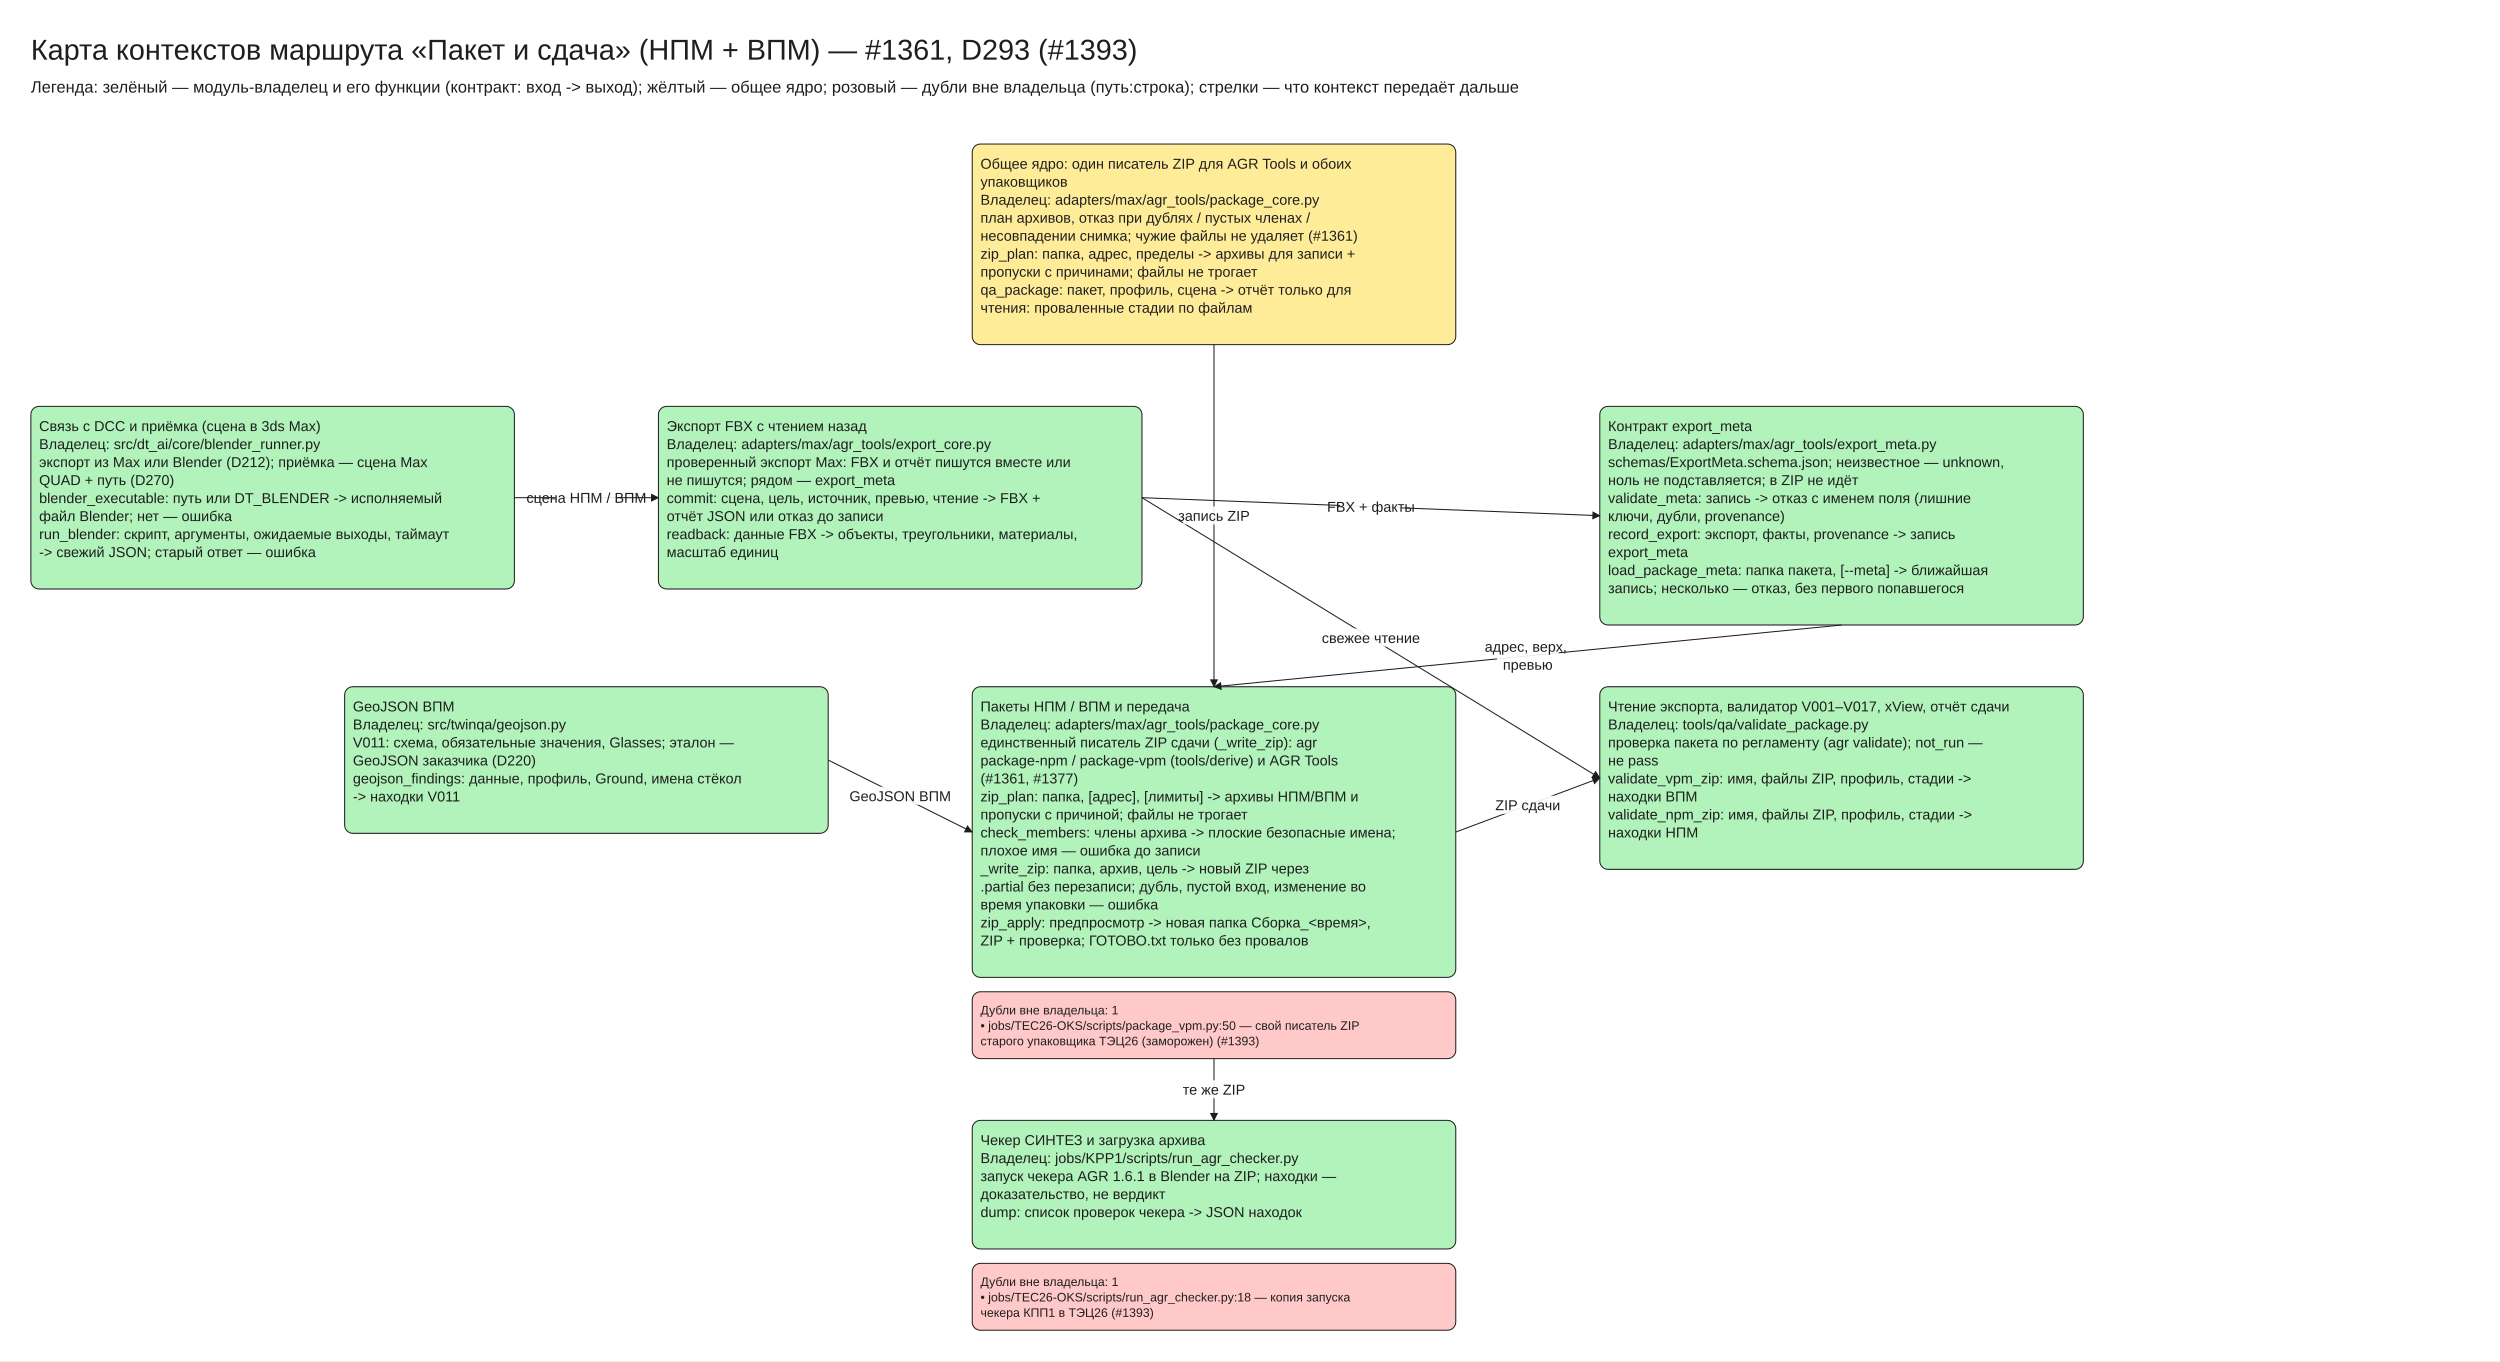
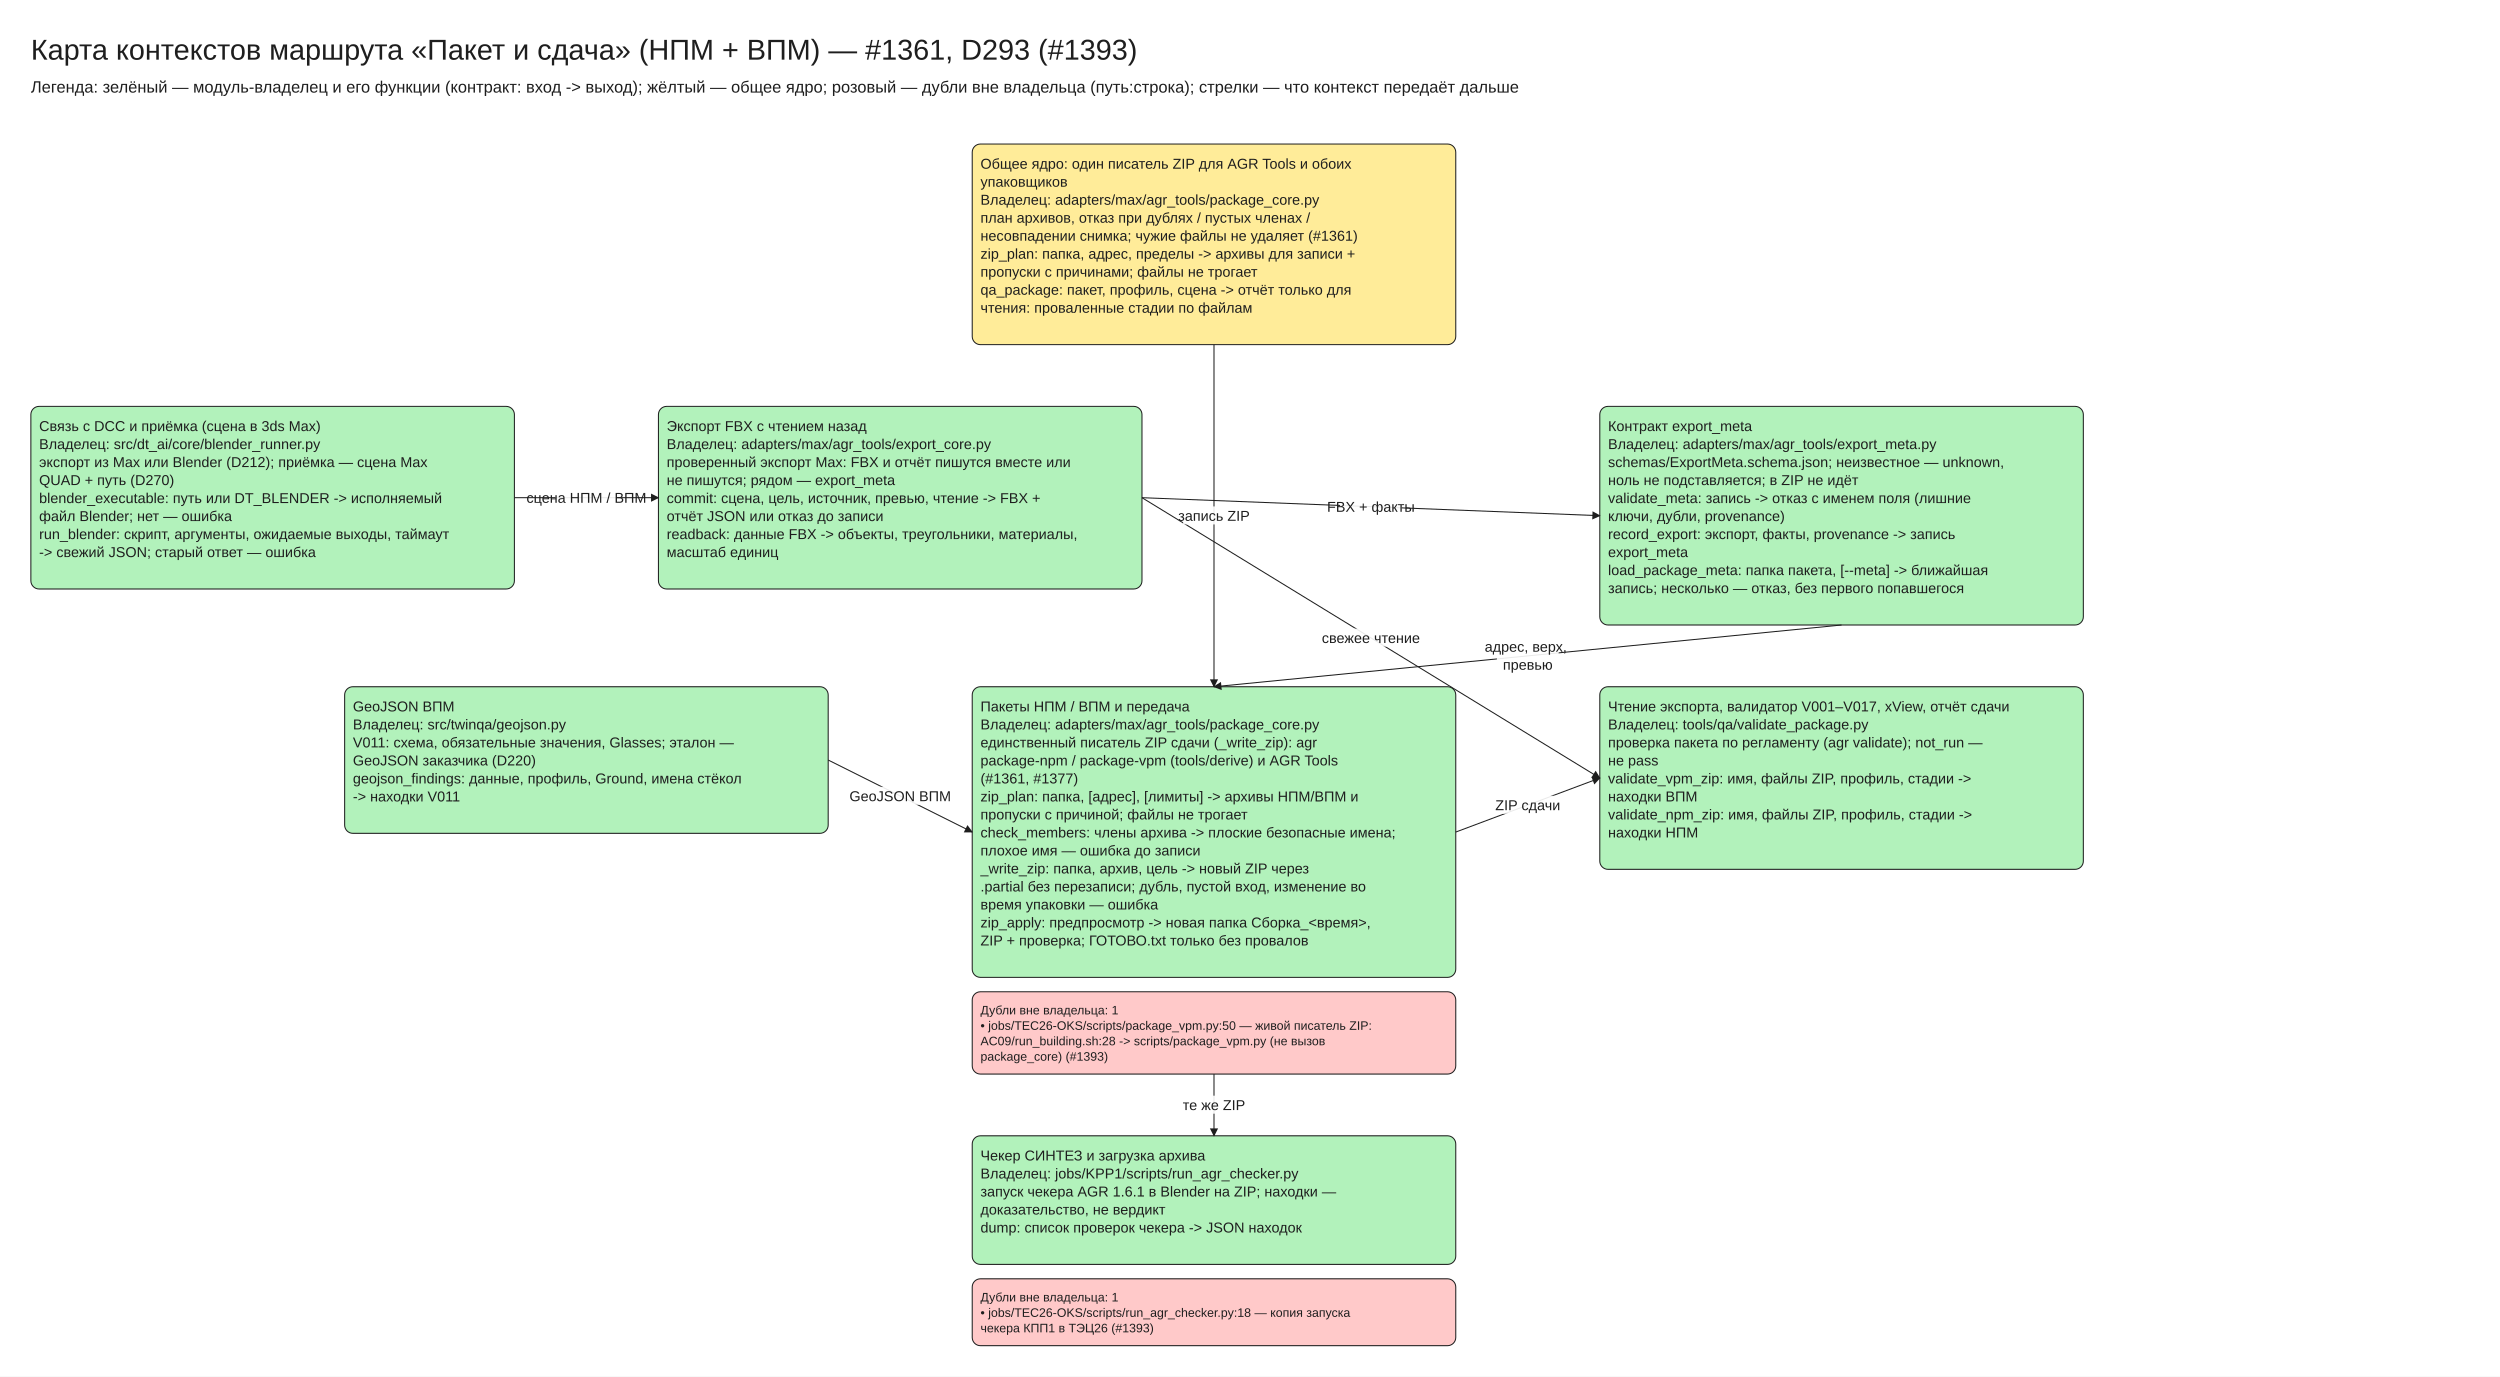
- <svg xmlns="http://www.w3.org/2000/svg" viewBox="10 -30 2430 1323" width="2430" height="1323" font-family="Segoe UI, Arial, sans-serif">
+ <svg xmlns="http://www.w3.org/2000/svg" viewBox="10 -30 2430 1338" width="2430" height="1338" font-family="Segoe UI, Arial, sans-serif">
  <defs>
    <marker id="arrow" viewBox="0 0 10 10" refX="9" refY="5" markerWidth="8" markerHeight="8" orient="auto-start-reverse">
      <path d="M0,0 L10,5 L0,10 z" fill="#1e1e1e" />
    </marker>
  </defs>
-   <rect x="10" y="-30" width="2430" height="1323" fill="#ffffff" />
+   <rect x="10" y="-30" width="2430" height="1338" fill="#ffffff" />
  <rect x="955.0" y="110" width="470" height="195.0" rx="8" fill="#ffec99" stroke="#1e1e1e" />
  <rect x="40.0" y="365.0" width="470" height="177.5" rx="8" fill="#b2f2bb" stroke="#1e1e1e" />
  <rect x="650.0" y="365.0" width="470" height="177.5" rx="8" fill="#b2f2bb" stroke="#1e1e1e" />
  <rect x="1565.0" y="365.0" width="470" height="212.5" rx="8" fill="#b2f2bb" stroke="#1e1e1e" />
  <rect x="1565.0" y="637.5" width="470" height="177.5" rx="8" fill="#b2f2bb" stroke="#1e1e1e" />
  <rect x="345.0" y="637.5" width="470" height="142.5" rx="8" fill="#b2f2bb" stroke="#1e1e1e" />
  <rect x="955.0" y="637.5" width="470" height="282.5" rx="8" fill="#b2f2bb" stroke="#1e1e1e" />
-   <rect x="955.0" y="934.0" width="470" height="65.0" rx="8" fill="#ffc9c9" stroke="#1e1e1e" />
-   <rect x="955.0" y="1059.0" width="470" height="125.0" rx="8" fill="#b2f2bb" stroke="#1e1e1e" />
-   <rect x="955.0" y="1198.0" width="470" height="65.0" rx="8" fill="#ffc9c9" stroke="#1e1e1e" />
+   <rect x="955.0" y="934.0" width="470" height="80.0" rx="8" fill="#ffc9c9" stroke="#1e1e1e" />
+   <rect x="955.0" y="1074.0" width="470" height="125.0" rx="8" fill="#b2f2bb" stroke="#1e1e1e" />
+   <rect x="955.0" y="1213.0" width="470" height="65.0" rx="8" fill="#ffc9c9" stroke="#1e1e1e" />
  <line x1="510.0" y1="453.75" x2="650.0" y2="453.75" stroke="#1e1e1e" marker-end="url(#arrow)" />
  <line x1="1120.0" y1="453.75" x2="1565.0" y2="471.25" stroke="#1e1e1e" marker-end="url(#arrow)" />
  <line x1="1120.0" y1="453.75" x2="1565.0" y2="726.25" stroke="#1e1e1e" marker-end="url(#arrow)" />
  <line x1="1800.0" y1="577.5" x2="1190.0" y2="637.5" stroke="#1e1e1e" marker-end="url(#arrow)" />
  <line x1="815.0" y1="708.75" x2="955.0" y2="778.75" stroke="#1e1e1e" marker-end="url(#arrow)" />
  <line x1="1190.0" y1="305.0" x2="1190.0" y2="637.5" stroke="#1e1e1e" marker-end="url(#arrow)" />
  <line x1="1425.0" y1="778.75" x2="1565.0" y2="726.25" stroke="#1e1e1e" marker-end="url(#arrow)" />
-   <line x1="1190.0" y1="999.0" x2="1190.0" y2="1059.0" stroke="#1e1e1e" marker-end="url(#arrow)" />
+   <line x1="1190.0" y1="1014.0" x2="1190.0" y2="1074.0" stroke="#1e1e1e" marker-end="url(#arrow)" />
  <text x="40" y="0" font-size="28" text-anchor="start" fill="#1e1e1e">
    <tspan x="40" dy="28">Карта контекстов маршрута «Пакет и сдача» (НПМ + ВПМ) — #1361, D293 (#1393)</tspan>
  </text>
  <text x="40" y="44" font-size="16" text-anchor="start" fill="#1e1e1e">
    <tspan x="40" dy="16">Легенда: зелёный — модуль-владелец и его функции (контракт: вход -&gt; выход); жёлтый — общее ядро; розовый — дубли вне владельца (путь:строка); стрелки — что контекст передаёт дальше</tspan>
  </text>
  <text x="963.0" y="120.0" font-size="14" text-anchor="start" fill="#1e1e1e">
    <tspan x="963.0" dy="14">Общее ядро: один писатель ZIP для AGR Tools и обоих</tspan>
    <tspan x="963.0" dy="17.5">упаковщиков</tspan>
    <tspan x="963.0" dy="17.5">Владелец: adapters/max/agr_tools/package_core.py</tspan>
    <tspan x="963.0" dy="17.5">план архивов, отказ при дублях / пустых членах /</tspan>
    <tspan x="963.0" dy="17.5">несовпадении снимка; чужие файлы не удаляет (#1361)</tspan>
    <tspan x="963.0" dy="17.5" />
    <tspan x="963.0" dy="17.5">zip_plan: папка, адрес, пределы -&gt; архивы для записи +</tspan>
    <tspan x="963.0" dy="17.5">пропуски с причинами; файлы не трогает</tspan>
    <tspan x="963.0" dy="17.5">qa_package: пакет, профиль, сцена -&gt; отчёт только для</tspan>
    <tspan x="963.0" dy="17.5">чтения: проваленные стадии по файлам</tspan>
  </text>
  <text x="48.0" y="375.0" font-size="14" text-anchor="start" fill="#1e1e1e">
    <tspan x="48.0" dy="14">Связь с DCC и приёмка (сцена в 3ds Max)</tspan>
    <tspan x="48.0" dy="17.5">Владелец: src/dt_ai/core/blender_runner.py</tspan>
    <tspan x="48.0" dy="17.5">экспорт из Max или Blender (D212); приёмка — сцена Max</tspan>
    <tspan x="48.0" dy="17.5">QUAD + путь (D270)</tspan>
    <tspan x="48.0" dy="17.5" />
    <tspan x="48.0" dy="17.5">blender_executable: путь или DT_BLENDER -&gt; исполняемый</tspan>
    <tspan x="48.0" dy="17.5">файл Blender; нет — ошибка</tspan>
    <tspan x="48.0" dy="17.5">run_blender: скрипт, аргументы, ожидаемые выходы, таймаут</tspan>
    <tspan x="48.0" dy="17.5">-&gt; свежий JSON; старый ответ — ошибка</tspan>
  </text>
  <text x="658.0" y="375.0" font-size="14" text-anchor="start" fill="#1e1e1e">
    <tspan x="658.0" dy="14">Экспорт FBX с чтением назад</tspan>
    <tspan x="658.0" dy="17.5">Владелец: adapters/max/agr_tools/export_core.py</tspan>
    <tspan x="658.0" dy="17.5">проверенный экспорт Max: FBX и отчёт пишутся вместе или</tspan>
    <tspan x="658.0" dy="17.5">не пишутся; рядом — export_meta</tspan>
    <tspan x="658.0" dy="17.5" />
    <tspan x="658.0" dy="17.5">commit: сцена, цель, источник, превью, чтение -&gt; FBX +</tspan>
    <tspan x="658.0" dy="17.5">отчёт JSON или отказ до записи</tspan>
    <tspan x="658.0" dy="17.5">readback: данные FBX -&gt; объекты, треугольники, материалы,</tspan>
    <tspan x="658.0" dy="17.5">масштаб единиц</tspan>
  </text>
  <text x="1573.0" y="375.0" font-size="14" text-anchor="start" fill="#1e1e1e">
    <tspan x="1573.0" dy="14">Контракт export_meta</tspan>
    <tspan x="1573.0" dy="17.5">Владелец: adapters/max/agr_tools/export_meta.py</tspan>
    <tspan x="1573.0" dy="17.5">schemas/ExportMeta.schema.json; неизвестное — unknown,</tspan>
    <tspan x="1573.0" dy="17.5">ноль не подставляется; в ZIP не идёт</tspan>
    <tspan x="1573.0" dy="17.5" />
    <tspan x="1573.0" dy="17.5">validate_meta: запись -&gt; отказ с именем поля (лишние</tspan>
    <tspan x="1573.0" dy="17.5">ключи, дубли, provenance)</tspan>
    <tspan x="1573.0" dy="17.5">record_export: экспорт, факты, provenance -&gt; запись</tspan>
    <tspan x="1573.0" dy="17.5">export_meta</tspan>
    <tspan x="1573.0" dy="17.5">load_package_meta: папка пакета, [--meta] -&gt; ближайшая</tspan>
    <tspan x="1573.0" dy="17.5">запись; несколько — отказ, без первого попавшегося</tspan>
  </text>
  <text x="1573.0" y="647.5" font-size="14" text-anchor="start" fill="#1e1e1e">
    <tspan x="1573.0" dy="14">Чтение экспорта, валидатор V001–V017, xView, отчёт сдачи</tspan>
    <tspan x="1573.0" dy="17.5">Владелец: tools/qa/validate_package.py</tspan>
    <tspan x="1573.0" dy="17.5">проверка пакета по регламенту (agr validate); not_run —</tspan>
    <tspan x="1573.0" dy="17.5">не pass</tspan>
    <tspan x="1573.0" dy="17.5" />
    <tspan x="1573.0" dy="17.5">validate_vpm_zip: имя, файлы ZIP, профиль, стадии -&gt;</tspan>
    <tspan x="1573.0" dy="17.5">находки ВПМ</tspan>
    <tspan x="1573.0" dy="17.5">validate_npm_zip: имя, файлы ZIP, профиль, стадии -&gt;</tspan>
    <tspan x="1573.0" dy="17.5">находки НПМ</tspan>
  </text>
  <text x="353.0" y="647.5" font-size="14" text-anchor="start" fill="#1e1e1e">
    <tspan x="353.0" dy="14">GeoJSON ВПМ</tspan>
    <tspan x="353.0" dy="17.5">Владелец: src/twinqa/geojson.py</tspan>
    <tspan x="353.0" dy="17.5">V011: схема, обязательные значения, Glasses; эталон —</tspan>
    <tspan x="353.0" dy="17.5">GeoJSON заказчика (D220)</tspan>
    <tspan x="353.0" dy="17.5" />
    <tspan x="353.0" dy="17.5">geojson_findings: данные, профиль, Ground, имена стёкол</tspan>
    <tspan x="353.0" dy="17.5">-&gt; находки V011</tspan>
  </text>
  <text x="963.0" y="647.5" font-size="14" text-anchor="start" fill="#1e1e1e">
    <tspan x="963.0" dy="14">Пакеты НПМ / ВПМ и передача</tspan>
    <tspan x="963.0" dy="17.5">Владелец: adapters/max/agr_tools/package_core.py</tspan>
    <tspan x="963.0" dy="17.5">единственный писатель ZIP сдачи (_write_zip): agr</tspan>
    <tspan x="963.0" dy="17.5">package-npm / package-vpm (tools/derive) и AGR Tools</tspan>
    <tspan x="963.0" dy="17.5">(#1361, #1377)</tspan>
    <tspan x="963.0" dy="17.5" />
    <tspan x="963.0" dy="17.5">zip_plan: папка, [адрес], [лимиты] -&gt; архивы НПМ/ВПМ и</tspan>
    <tspan x="963.0" dy="17.5">пропуски с причиной; файлы не трогает</tspan>
    <tspan x="963.0" dy="17.5">check_members: члены архива -&gt; плоские безопасные имена;</tspan>
    <tspan x="963.0" dy="17.5">плохое имя — ошибка до записи</tspan>
    <tspan x="963.0" dy="17.5">_write_zip: папка, архив, цель -&gt; новый ZIP через</tspan>
    <tspan x="963.0" dy="17.5">.partial без перезаписи; дубль, пустой вход, изменение во</tspan>
    <tspan x="963.0" dy="17.5">время упаковки — ошибка</tspan>
    <tspan x="963.0" dy="17.5">zip_apply: предпросмотр -&gt; новая папка Сборка_&lt;время&gt;,</tspan>
    <tspan x="963.0" dy="17.5">ZIP + проверка; ГОТОВО.txt только без провалов</tspan>
  </text>
  <text x="963.0" y="944.0" font-size="12" text-anchor="start" fill="#1e1e1e">
    <tspan x="963.0" dy="12">Дубли вне владельца: 1</tspan>
-     <tspan x="963.0" dy="15.0">• jobs/TEC26-OKS/scripts/package_vpm.py:50 — свой писатель ZIP</tspan>
-     <tspan x="963.0" dy="15.0">старого упаковщика ТЭЦ26 (заморожен) (#1393)</tspan>
+     <tspan x="963.0" dy="15.0">• jobs/TEC26-OKS/scripts/package_vpm.py:50 — живой писатель ZIP:</tspan>
+     <tspan x="963.0" dy="15.0">AC09/run_building.sh:28 -&gt; scripts/package_vpm.py (не вызов</tspan>
+     <tspan x="963.0" dy="15.0">package_core) (#1393)</tspan>
  </text>
-   <text x="963.0" y="1069.0" font-size="14" text-anchor="start" fill="#1e1e1e">
+   <text x="963.0" y="1084.0" font-size="14" text-anchor="start" fill="#1e1e1e">
    <tspan x="963.0" dy="14">Чекер СИНТЕЗ и загрузка архива</tspan>
    <tspan x="963.0" dy="17.5">Владелец: jobs/KPP1/scripts/run_agr_checker.py</tspan>
    <tspan x="963.0" dy="17.5">запуск чекера AGR 1.6.1 в Blender на ZIP; находки —</tspan>
    <tspan x="963.0" dy="17.5">доказательство, не вердикт</tspan>
    <tspan x="963.0" dy="17.5" />
    <tspan x="963.0" dy="17.5">dump: список проверок чекера -&gt; JSON находок</tspan>
  </text>
-   <text x="963.0" y="1208.0" font-size="12" text-anchor="start" fill="#1e1e1e">
+   <text x="963.0" y="1223.0" font-size="12" text-anchor="start" fill="#1e1e1e">
    <tspan x="963.0" dy="12">Дубли вне владельца: 1</tspan>
    <tspan x="963.0" dy="15.0">• jobs/TEC26-OKS/scripts/run_agr_checker.py:18 — копия запуска</tspan>
    <tspan x="963.0" dy="15.0">чекера КПП1 в ТЭЦ26 (#1393)</tspan>
  </text>
  <rect x="550.0" y="444.75" width="60" height="17.5" fill="#ffffff" opacity="0.9" />
  <text x="580.0" y="444.75" font-size="14" text-anchor="middle" fill="#1e1e1e">
    <tspan x="580.0" dy="14">сцена НПМ / ВПМ</tspan>
  </text>
  <rect x="1312.5" y="453.5" width="60" height="17.5" fill="#ffffff" opacity="0.9" />
  <text x="1342.5" y="453.5" font-size="14" text-anchor="middle" fill="#1e1e1e">
    <tspan x="1342.5" dy="14">FBX + факты</tspan>
  </text>
  <rect x="1312.5" y="581.0" width="60" height="17.5" fill="#ffffff" opacity="0.9" />
  <text x="1342.5" y="581.0" font-size="14" text-anchor="middle" fill="#1e1e1e">
    <tspan x="1342.5" dy="14">свежее чтение</tspan>
  </text>
  <rect x="1465.0" y="589.5" width="60" height="35.0" fill="#ffffff" opacity="0.9" />
  <text x="1495.0" y="589.5" font-size="14" text-anchor="middle" fill="#1e1e1e">
    <tspan x="1495.0" dy="14">адрес, верх,</tspan>
    <tspan x="1495.0" dy="17.5">превью</tspan>
  </text>
  <rect x="855.0" y="734.75" width="60" height="17.5" fill="#ffffff" opacity="0.9" />
  <text x="885.0" y="734.75" font-size="14" text-anchor="middle" fill="#1e1e1e">
    <tspan x="885.0" dy="14">GeoJSON ВПМ</tspan>
  </text>
  <rect x="1160.0" y="462.25" width="60" height="17.5" fill="#ffffff" opacity="0.9" />
  <text x="1190.0" y="462.25" font-size="14" text-anchor="middle" fill="#1e1e1e">
    <tspan x="1190.0" dy="14">запись ZIP</tspan>
  </text>
  <rect x="1465.0" y="743.5" width="60" height="17.5" fill="#ffffff" opacity="0.9" />
  <text x="1495.0" y="743.5" font-size="14" text-anchor="middle" fill="#1e1e1e">
    <tspan x="1495.0" dy="14">ZIP сдачи</tspan>
  </text>
-   <rect x="1160.0" y="1020.0" width="60" height="17.5" fill="#ffffff" opacity="0.9" />
-   <text x="1190.0" y="1020.0" font-size="14" text-anchor="middle" fill="#1e1e1e">
+   <rect x="1160.0" y="1035.0" width="60" height="17.5" fill="#ffffff" opacity="0.9" />
+   <text x="1190.0" y="1035.0" font-size="14" text-anchor="middle" fill="#1e1e1e">
    <tspan x="1190.0" dy="14">те же ZIP</tspan>
  </text>
</svg>
